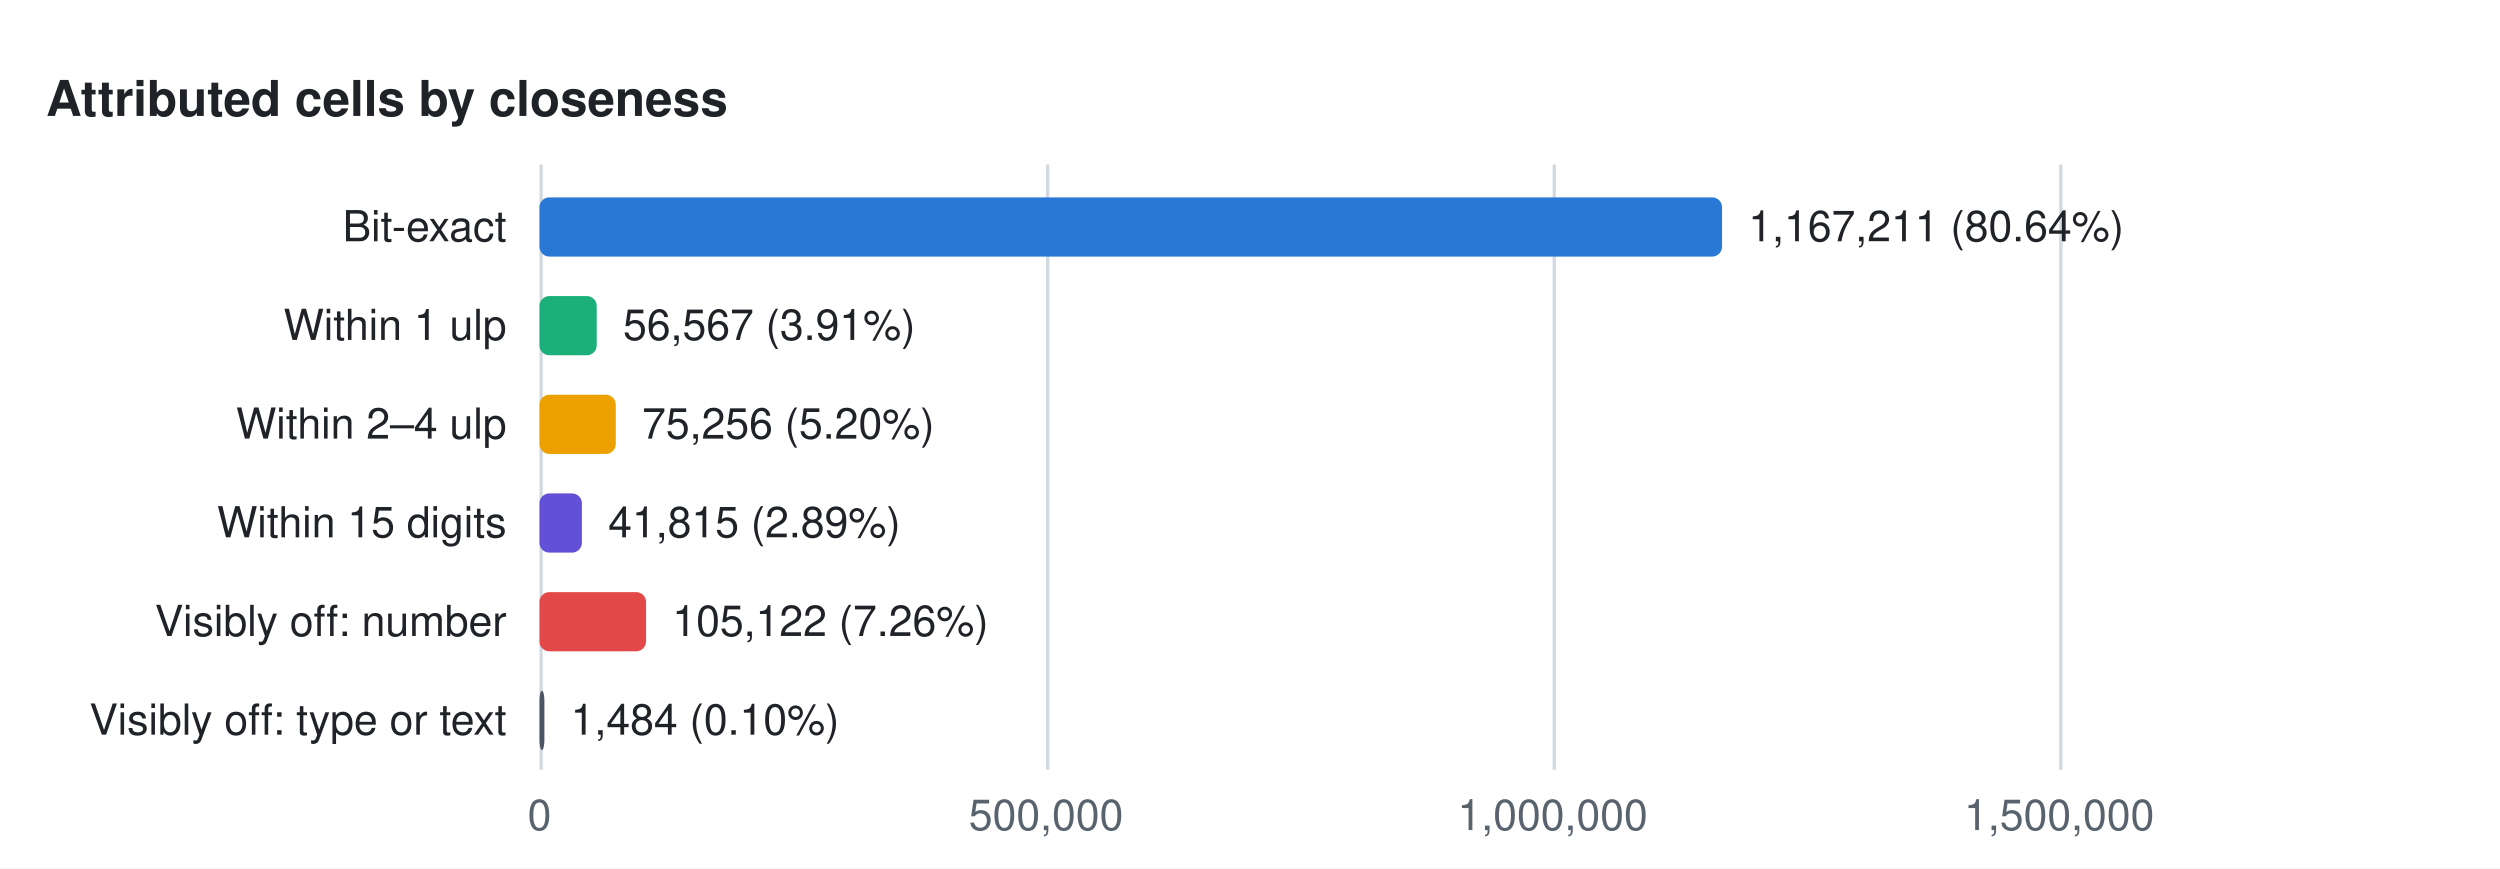
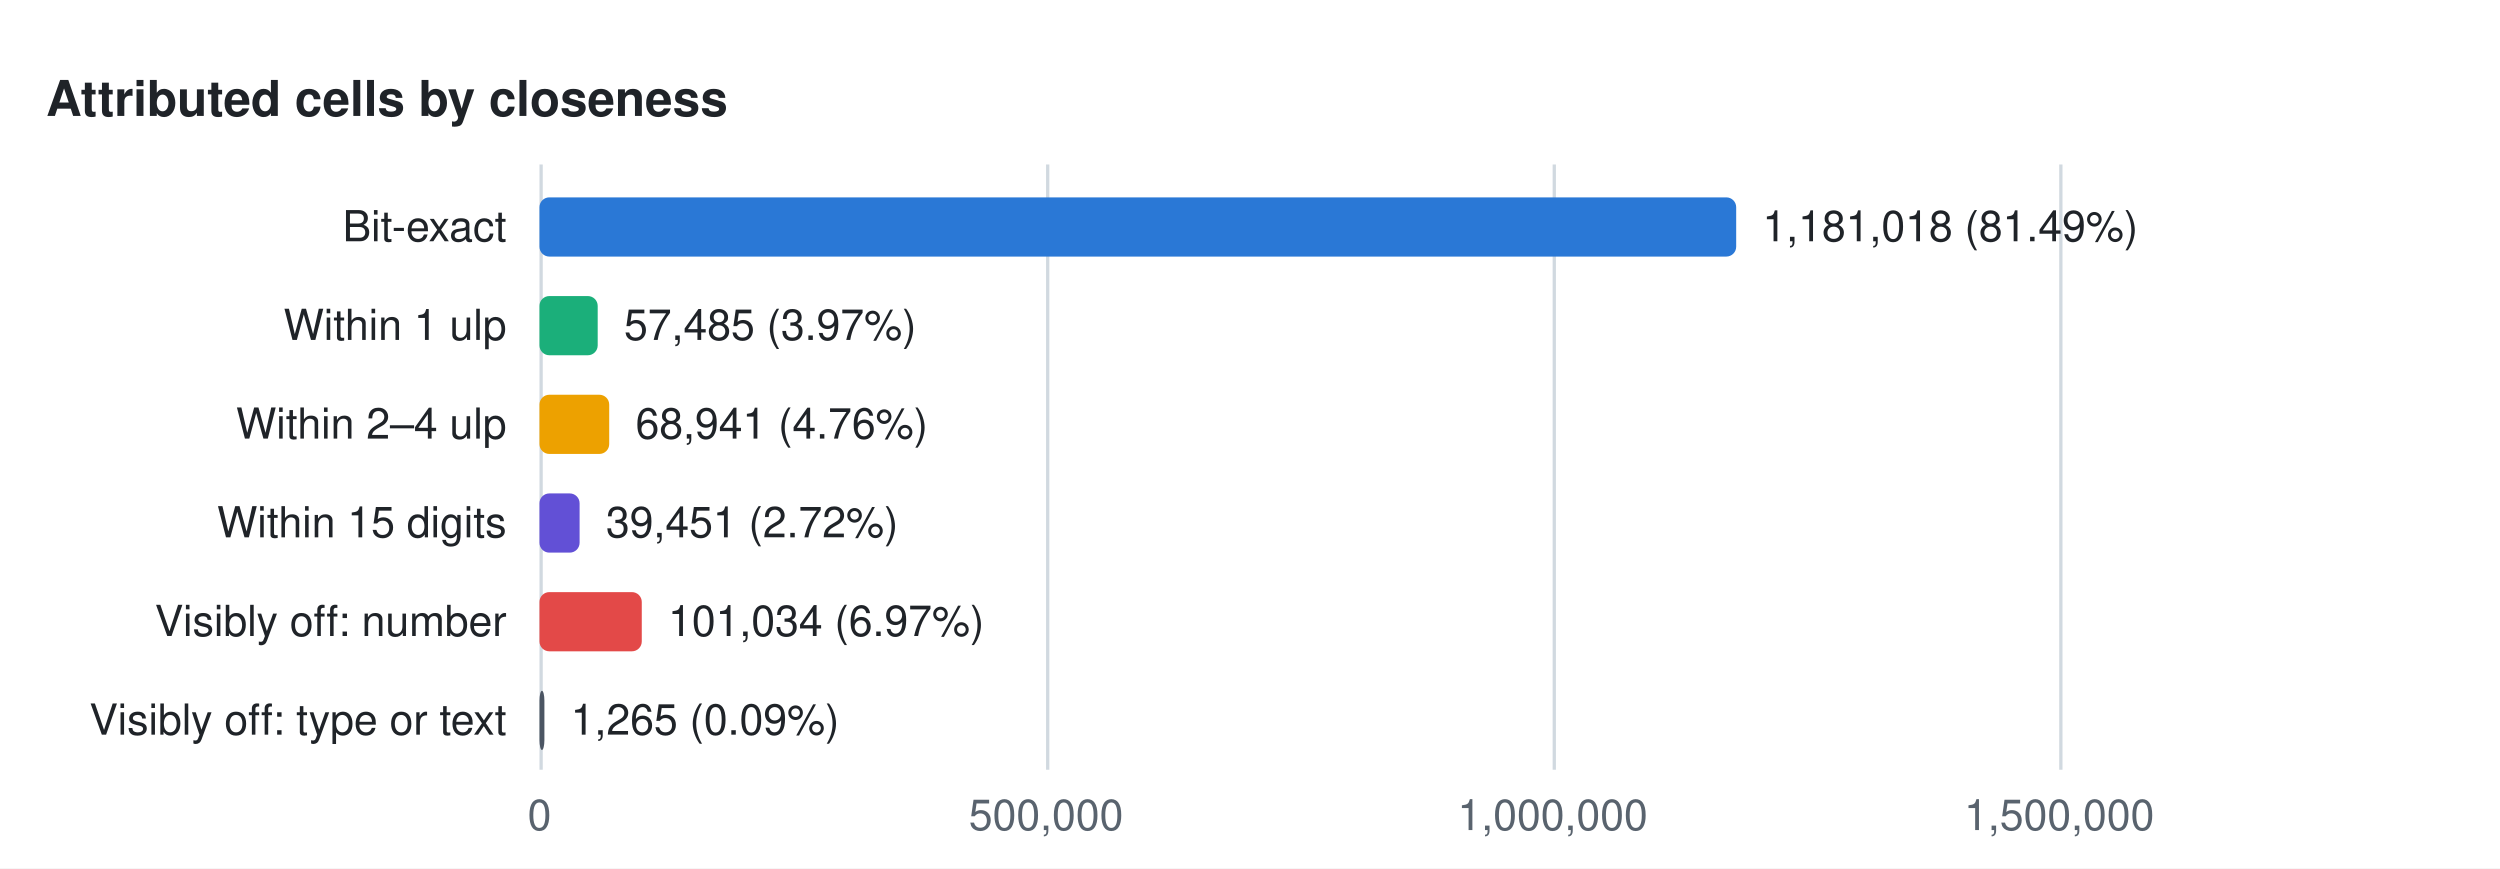
<svg xmlns="http://www.w3.org/2000/svg" width="760" height="264" viewBox="0 0 760 264" role="img" aria-labelledby="t d">
  <style>text{font-family:system-ui,-apple-system,'Segoe UI',Helvetica,Arial,sans-serif;font-size:13px}.title{font-size:15px;font-weight:600}.num{font-variant-numeric:tabular-nums}.bg{fill:#ffffff}.ink{fill:#1f2328}.muted{fill:#59636e}.grid{fill:#d1d9e0}.b-pass{fill:#2a78d6}.b-ulp1{fill:#1baf7a}.b-ulp4{fill:#eda100}.b-digits15{fill:#6250d6}.b-visible_numeric{fill:#e34948}.b-visible_other{fill:#4b5563}.in-pass{fill:#000000}.in-ulp1{fill:#000000}.in-ulp4{fill:#000000}.in-digits15{fill:#ffffff}.in-visible_numeric{fill:#000000}.in-visible_other{fill:#ffffff}@media (prefers-color-scheme: dark){.bg{fill:#0d1117}.ink{fill:#f0f6fc}.muted{fill:#9198a1}.grid{fill:#3d444d}.b-pass{fill:#3987e5}.b-ulp1{fill:#199e70}.b-ulp4{fill:#c98500}.b-digits15{fill:#9085e9}.b-visible_numeric{fill:#e66767}.b-visible_other{fill:#9ca3af}.in-pass{fill:#000000}.in-ulp1{fill:#000000}.in-ulp4{fill:#000000}.in-digits15{fill:#000000}.in-visible_numeric{fill:#000000}.in-visible_other{fill:#000000}}</style>
  <rect class="bg" fill="#ffffff" x="0" y="0" width="760" height="264" />
  <g transform="translate(14,14)">
    <text x="0.0" y="16.0" class="ink title" fill="#1f2328" text-anchor="start" dominant-baseline="middle">Attributed cells by closeness</text>
    <rect class="grid" fill="#d1d9e0" x="150.0" y="36" width="1" height="184" />
    <text x="150.0" y="234.0" class="muted num" fill="#59636e" text-anchor="middle" dominant-baseline="middle">0</text>
    <rect class="grid" fill="#d1d9e0" x="304.0" y="36" width="1" height="184" />
    <text x="304.0" y="234.0" class="muted num" fill="#59636e" text-anchor="middle" dominant-baseline="middle">500,000</text>
    <rect class="grid" fill="#d1d9e0" x="458.0" y="36" width="1" height="184" />
    <text x="458.0" y="234.0" class="muted num" fill="#59636e" text-anchor="middle" dominant-baseline="middle">1,000,000</text>
    <rect class="grid" fill="#d1d9e0" x="612.0" y="36" width="1" height="184" />
    <text x="612.0" y="234.0" class="muted num" fill="#59636e" text-anchor="middle" dominant-baseline="middle">1,500,000</text>
    <text x="140.0" y="55.0" class="ink" fill="#1f2328" text-anchor="end" dominant-baseline="middle">Bit-exact</text>
-     <rect class="b-pass" fill="#2a78d6" x="150.0" y="46.0" width="359.5" height="18" rx="3" />
-     <text x="517.5" y="55.0" class="ink num" fill="#1f2328" text-anchor="start" dominant-baseline="middle">1,167,211 (80.64%)</text>
+     <rect class="b-pass" fill="#2a78d6" x="150.0" y="46.0" width="363.8" height="18" rx="3" />
+     <text x="521.8" y="55.0" class="ink num" fill="#1f2328" text-anchor="start" dominant-baseline="middle">1,181,018 (81.49%)</text>
    <text x="140.0" y="85.0" class="ink" fill="#1f2328" text-anchor="end" dominant-baseline="middle">Within 1 ulp</text>
-     <rect class="b-ulp1" fill="#1baf7a" x="150.0" y="76.0" width="17.4" height="18" rx="3" />
-     <text x="175.4" y="85.0" class="ink num" fill="#1f2328" text-anchor="start" dominant-baseline="middle">56,567 (3.91%)</text>
+     <rect class="b-ulp1" fill="#1baf7a" x="150.0" y="76.0" width="17.7" height="18" rx="3" />
+     <text x="175.7" y="85.0" class="ink num" fill="#1f2328" text-anchor="start" dominant-baseline="middle">57,485 (3.97%)</text>
    <text x="140.0" y="115.0" class="ink" fill="#1f2328" text-anchor="end" dominant-baseline="middle">Within 2–4 ulp</text>
-     <rect class="b-ulp4" fill="#eda100" x="150.0" y="106.0" width="23.2" height="18" rx="3" />
-     <text x="181.2" y="115.0" class="ink num" fill="#1f2328" text-anchor="start" dominant-baseline="middle">75,256 (5.20%)</text>
+     <rect class="b-ulp4" fill="#eda100" x="150.0" y="106.0" width="21.2" height="18" rx="3" />
+     <text x="179.2" y="115.0" class="ink num" fill="#1f2328" text-anchor="start" dominant-baseline="middle">68,941 (4.76%)</text>
    <text x="140.0" y="145.0" class="ink" fill="#1f2328" text-anchor="end" dominant-baseline="middle">Within 15 digits</text>
-     <rect class="b-digits15" fill="#6250d6" x="150.0" y="136.0" width="12.9" height="18" rx="3" />
-     <text x="170.9" y="145.0" class="ink num" fill="#1f2328" text-anchor="start" dominant-baseline="middle">41,815 (2.89%)</text>
+     <rect class="b-digits15" fill="#6250d6" x="150.0" y="136.0" width="12.2" height="18" rx="3" />
+     <text x="170.2" y="145.0" class="ink num" fill="#1f2328" text-anchor="start" dominant-baseline="middle">39,451 (2.72%)</text>
    <text x="140.0" y="175.0" class="ink" fill="#1f2328" text-anchor="end" dominant-baseline="middle">Visibly off: number</text>
-     <rect class="b-visible_numeric" fill="#e34948" x="150.0" y="166.0" width="32.4" height="18" rx="3" />
-     <text x="190.4" y="175.0" class="ink num" fill="#1f2328" text-anchor="start" dominant-baseline="middle">105,122 (7.26%)</text>
+     <rect class="b-visible_numeric" fill="#e34948" x="150.0" y="166.0" width="31.1" height="18" rx="3" />
+     <text x="189.1" y="175.0" class="ink num" fill="#1f2328" text-anchor="start" dominant-baseline="middle">101,034 (6.97%)</text>
    <text x="140.0" y="205.0" class="ink" fill="#1f2328" text-anchor="end" dominant-baseline="middle">Visibly off: type or text</text>
    <rect class="b-visible_other" fill="#4b5563" x="150.0" y="196.0" width="1.5" height="18" rx="3" />
-     <text x="159.5" y="205.0" class="ink num" fill="#1f2328" text-anchor="start" dominant-baseline="middle">1,484 (0.10%)</text>
+     <text x="159.5" y="205.0" class="ink num" fill="#1f2328" text-anchor="start" dominant-baseline="middle">1,265 (0.09%)</text>
  </g>
</svg>
